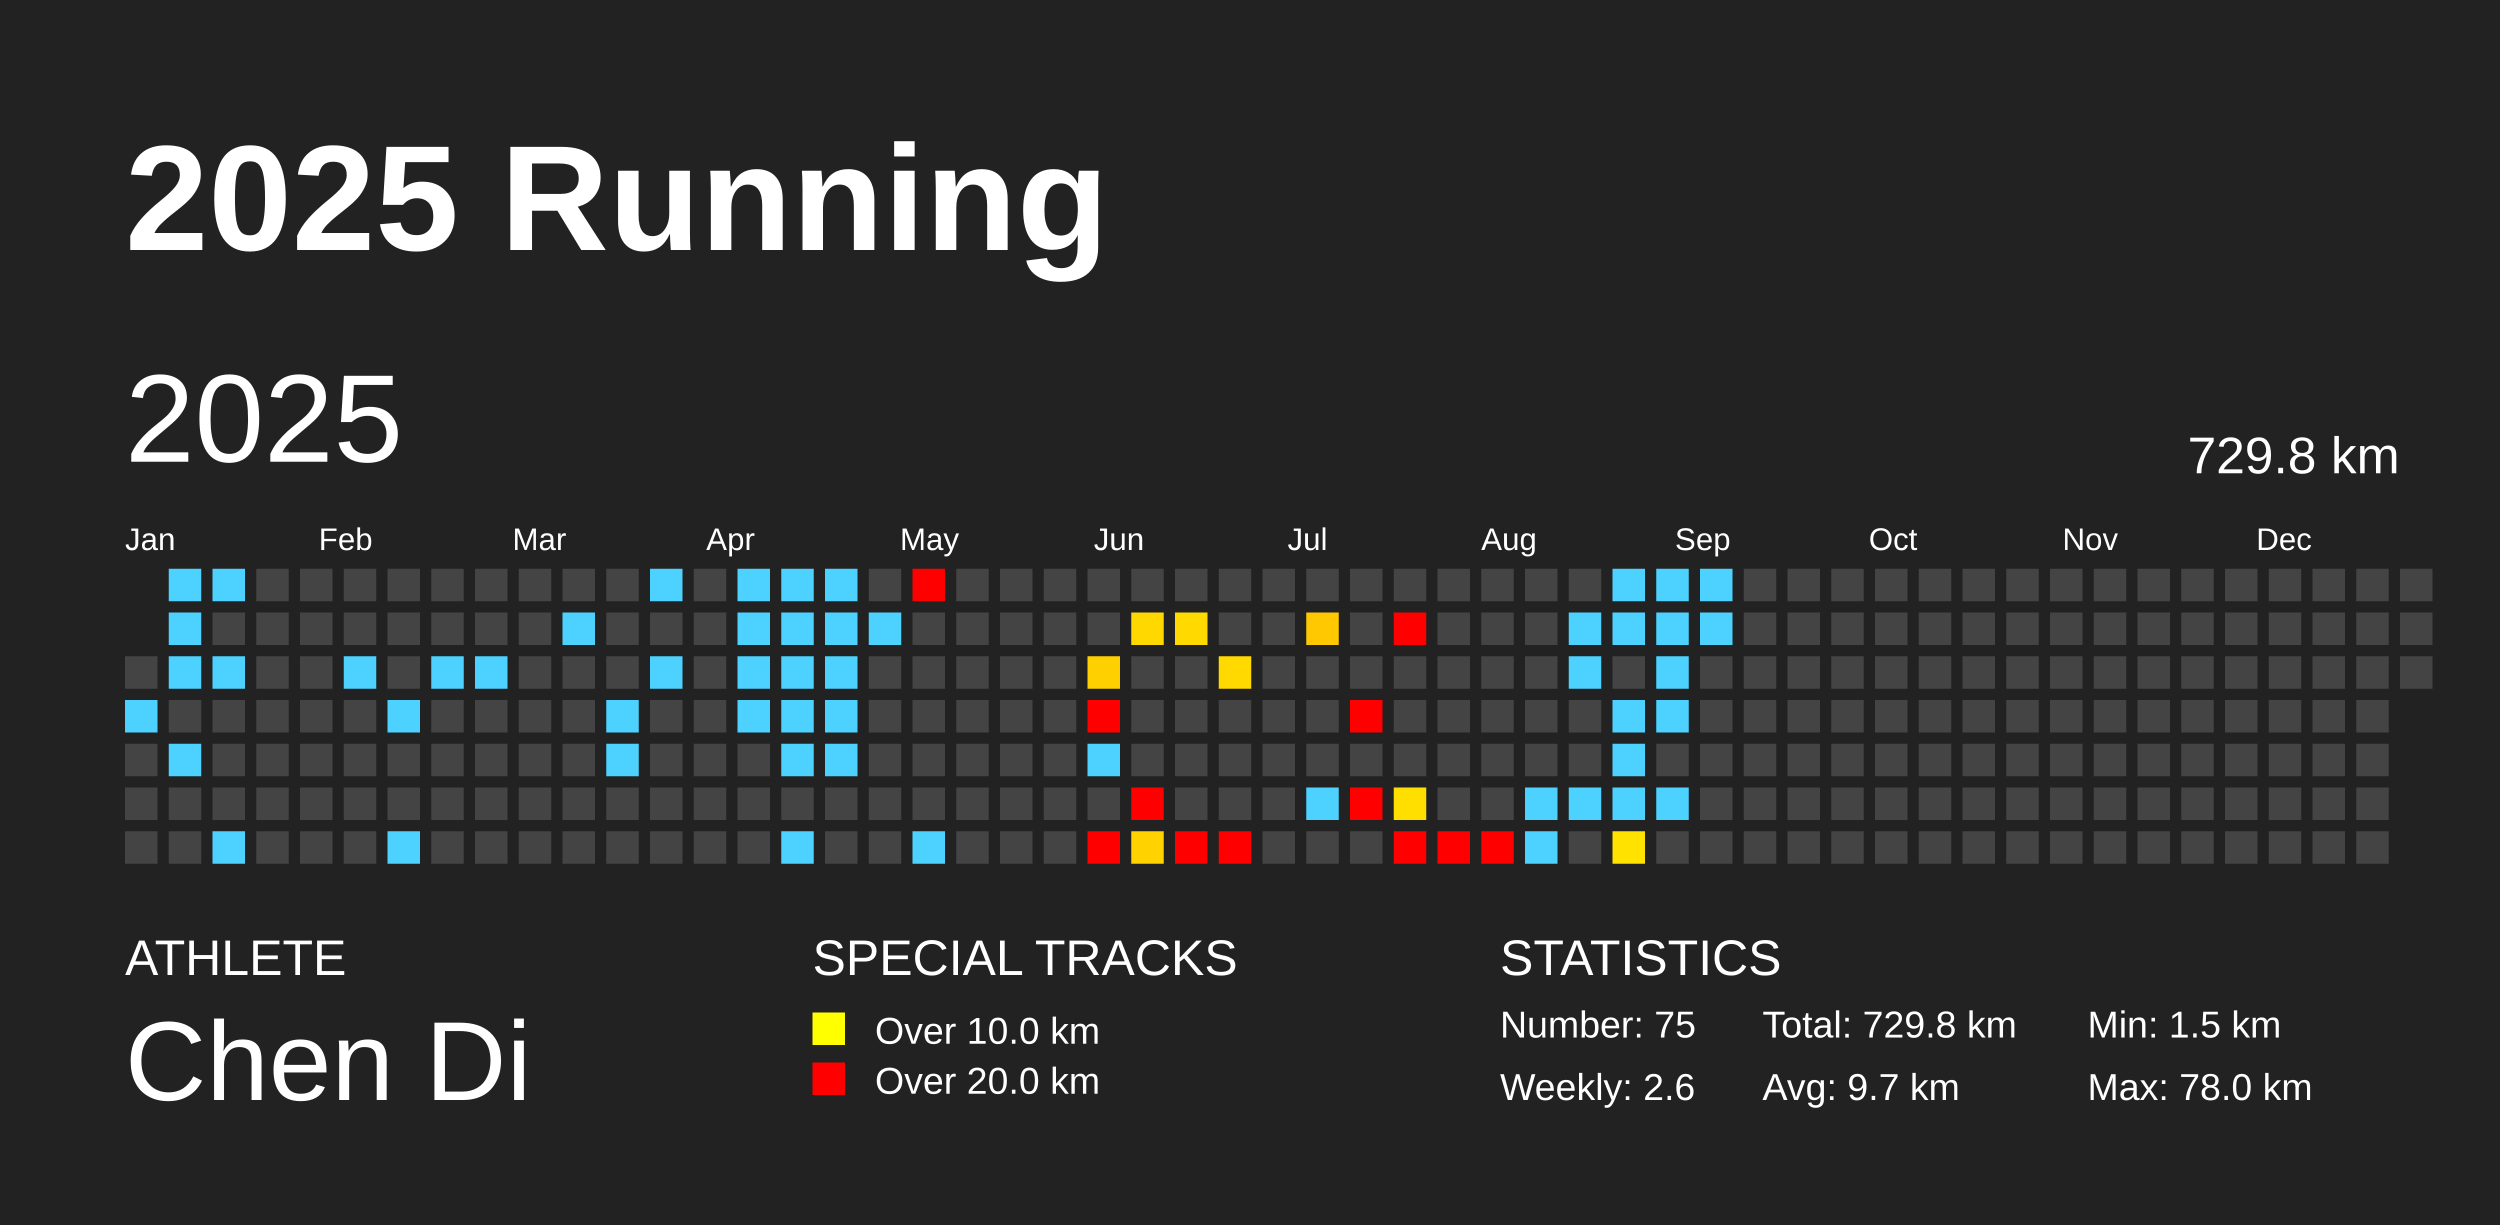
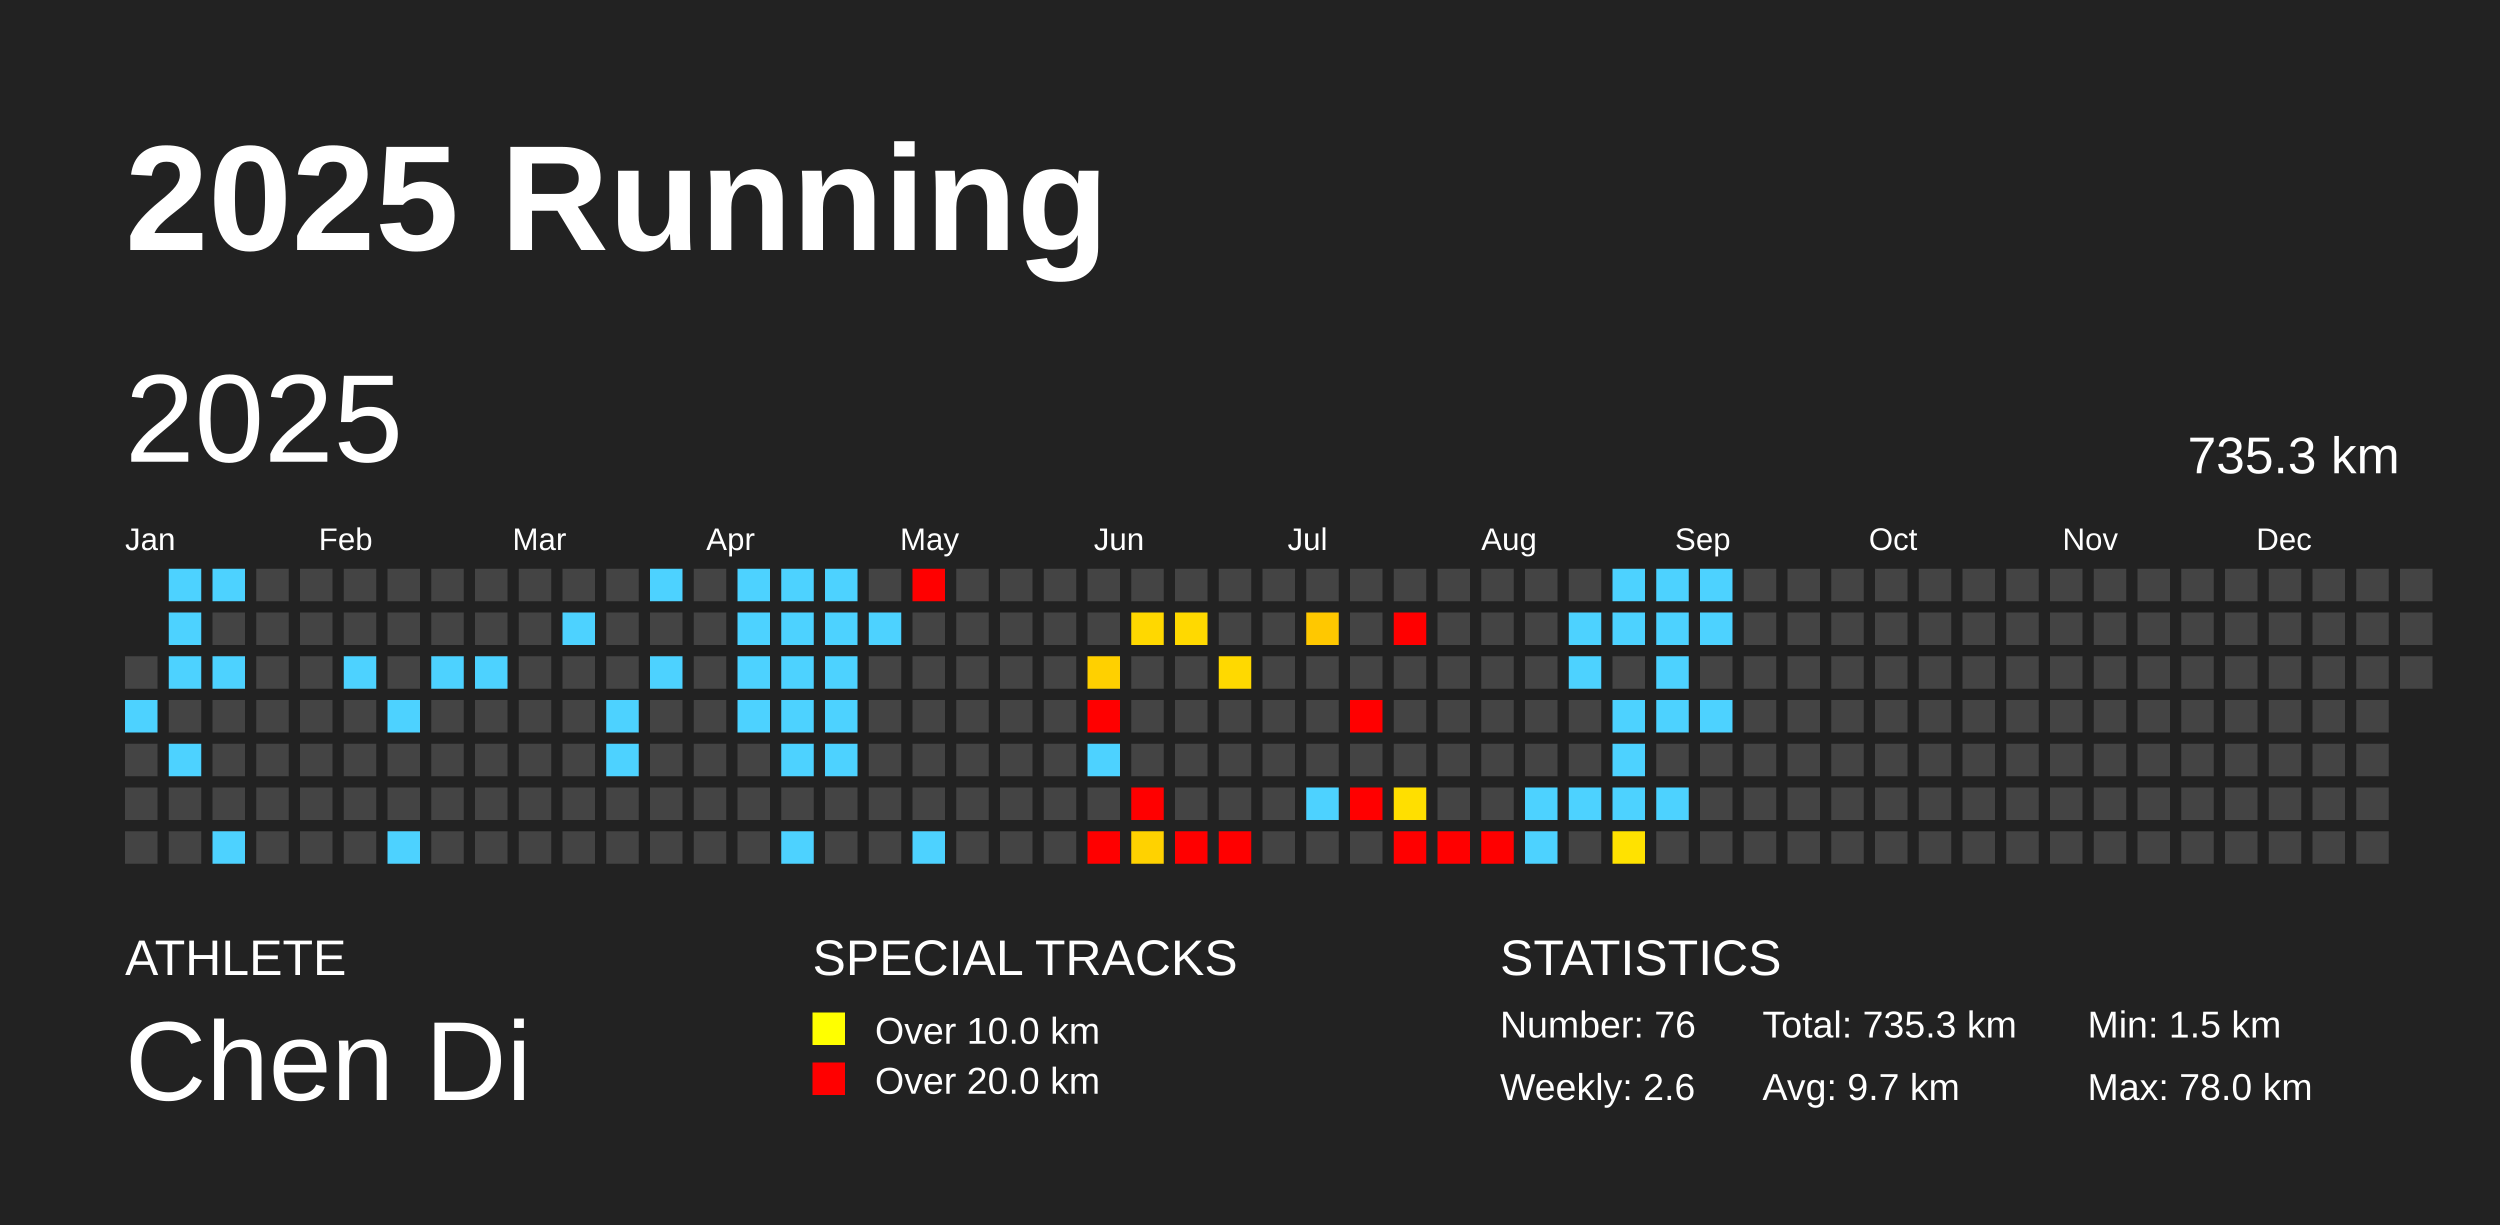
<svg xmlns="http://www.w3.org/2000/svg" baseProfile="full" height="98mm" version="1.1" viewBox="0,0,200,98" width="200mm">
  <defs />
  <rect fill="#222222" height="98" width="200" x="0" y="0" />
  <text fill="#FFFFFF" style="font-size:12px; font-family:Arial; font-weight:bold;" x="10" y="20">2025 Running</text>
  <text fill="#FFFFFF" style="font-size:4px; font-family:Arial" x="10" y="78">ATHLETE</text>
  <text fill="#FFFFFF" style="font-size:9px; font-family:Arial" x="10" y="88">Chen Di</text>
  <text fill="#FFFFFF" style="font-size:4px; font-family:Arial" x="65" y="78">SPECIAL TRACKS</text>
  <rect fill="yellow" height="2.6" width="2.6" x="65" y="81" />
  <text fill="#FFFFFF" style="font-size:3px; font-family:Arial" x="70" y="83.5">Over 10.0 km</text>
  <rect fill="red" height="2.6" width="2.6" x="65" y="85" />
  <text fill="#FFFFFF" style="font-size:3px; font-family:Arial" x="70" y="87.5">Over 20.0 km</text>
  <text fill="#FFFFFF" style="font-size:4px; font-family:Arial" x="120" y="78">STATISTICS</text>
-   <text fill="#FFFFFF" style="font-size:3px; font-family:Arial" x="120" y="83">Number: 75</text>
+   <text fill="#FFFFFF" style="font-size:3px; font-family:Arial" x="120" y="83">Number: 76</text>
  <text fill="#FFFFFF" style="font-size:3px; font-family:Arial" x="120" y="88">Weekly: 2.6</text>
-   <text fill="#FFFFFF" style="font-size:3px; font-family:Arial" x="141" y="83">Total: 729.8 km</text>
+   <text fill="#FFFFFF" style="font-size:3px; font-family:Arial" x="141" y="83">Total: 735.3 km</text>
  <text fill="#FFFFFF" style="font-size:3px; font-family:Arial" x="141" y="88">Avg: 9.7 km</text>
  <text fill="#FFFFFF" style="font-size:3px; font-family:Arial" x="167" y="83">Min: 1.5 km</text>
  <text fill="#FFFFFF" style="font-size:3px; font-family:Arial" x="167" y="88">Max: 78.0 km</text>
  <text dominant-baseline="hanging" fill="#FFFFFF" style="font-size:10.0px; font-family:Arial;" x="10" y="30">2025</text>
-   <text dominant-baseline="hanging" fill="#FFFFFF" style="font-size:4.125px; font-family:Arial;" x="175" y="35">729.8 km</text>
+   <text dominant-baseline="hanging" fill="#FFFFFF" style="font-size:4.125px; font-family:Arial;" x="175" y="35">735.3 km</text>
  <text fill="#FFFFFF" style="font-size:2.5px; font-family:Arial" x="10.0" y="44">Jan</text>
  <text fill="#FFFFFF" style="font-size:2.5px; font-family:Arial" x="25.5" y="44">Feb</text>
  <text fill="#FFFFFF" style="font-size:2.5px; font-family:Arial" x="41.0" y="44">Mar</text>
  <text fill="#FFFFFF" style="font-size:2.5px; font-family:Arial" x="56.5" y="44">Apr</text>
  <text fill="#FFFFFF" style="font-size:2.5px; font-family:Arial" x="72.0" y="44">May</text>
  <text fill="#FFFFFF" style="font-size:2.5px; font-family:Arial" x="87.5" y="44">Jun</text>
  <text fill="#FFFFFF" style="font-size:2.5px; font-family:Arial" x="103.0" y="44">Jul</text>
  <text fill="#FFFFFF" style="font-size:2.5px; font-family:Arial" x="118.5" y="44">Aug</text>
  <text fill="#FFFFFF" style="font-size:2.5px; font-family:Arial" x="134.0" y="44">Sep</text>
  <text fill="#FFFFFF" style="font-size:2.5px; font-family:Arial" x="149.5" y="44">Oct</text>
  <text fill="#FFFFFF" style="font-size:2.5px; font-family:Arial" x="165.0" y="44">Nov</text>
  <text fill="#FFFFFF" style="font-size:2.5px; font-family:Arial" x="180.5" y="44">Dec</text>
  <rect fill="#444444" height="2.6" width="2.6" x="10.0" y="52.5" />
  <rect fill="#4dd2ff" height="2.6" width="2.6" x="10.0" y="56.0" />
  <rect fill="#444444" height="2.6" width="2.6" x="10.0" y="59.5" />
  <rect fill="#444444" height="2.6" width="2.6" x="10.0" y="63.0" />
  <rect fill="#444444" height="2.6" width="2.6" x="10.0" y="66.5" />
  <rect fill="#4dd2ff" height="2.6" width="2.6" x="13.5" y="45.5" />
  <rect fill="#4dd2ff" height="2.6" width="2.6" x="13.5" y="49.0" />
  <rect fill="#4dd2ff" height="2.6" width="2.6" x="13.5" y="52.5" />
  <rect fill="#444444" height="2.6" width="2.6" x="13.5" y="56.0" />
  <rect fill="#4dd2ff" height="2.6" width="2.6" x="13.5" y="59.5" />
  <rect fill="#444444" height="2.6" width="2.6" x="13.5" y="63.0" />
  <rect fill="#444444" height="2.6" width="2.6" x="13.5" y="66.5" />
  <rect fill="#4dd2ff" height="2.6" width="2.6" x="17.0" y="45.5" />
  <rect fill="#444444" height="2.6" width="2.6" x="17.0" y="49.0" />
  <rect fill="#4dd2ff" height="2.6" width="2.6" x="17.0" y="52.5" />
  <rect fill="#444444" height="2.6" width="2.6" x="17.0" y="56.0" />
  <rect fill="#444444" height="2.6" width="2.6" x="17.0" y="59.5" />
  <rect fill="#444444" height="2.6" width="2.6" x="17.0" y="63.0" />
  <rect fill="#4dd2ff" height="2.6" width="2.6" x="17.0" y="66.5" />
  <rect fill="#444444" height="2.6" width="2.6" x="20.5" y="45.5" />
  <rect fill="#444444" height="2.6" width="2.6" x="20.5" y="49.0" />
  <rect fill="#444444" height="2.6" width="2.6" x="20.5" y="52.5" />
  <rect fill="#444444" height="2.6" width="2.6" x="20.5" y="56.0" />
  <rect fill="#444444" height="2.6" width="2.6" x="20.5" y="59.5" />
  <rect fill="#444444" height="2.6" width="2.6" x="20.5" y="63.0" />
  <rect fill="#444444" height="2.6" width="2.6" x="20.5" y="66.5" />
  <rect fill="#444444" height="2.6" width="2.6" x="24.0" y="45.5" />
  <rect fill="#444444" height="2.6" width="2.6" x="24.0" y="49.0" />
  <rect fill="#444444" height="2.6" width="2.6" x="24.0" y="52.5" />
  <rect fill="#444444" height="2.6" width="2.6" x="24.0" y="56.0" />
  <rect fill="#444444" height="2.6" width="2.6" x="24.0" y="59.5" />
  <rect fill="#444444" height="2.6" width="2.6" x="24.0" y="63.0" />
  <rect fill="#444444" height="2.6" width="2.6" x="24.0" y="66.5" />
  <rect fill="#444444" height="2.6" width="2.6" x="27.5" y="45.5" />
  <rect fill="#444444" height="2.6" width="2.6" x="27.5" y="49.0" />
  <rect fill="#4dd2ff" height="2.6" width="2.6" x="27.5" y="52.5" />
  <rect fill="#444444" height="2.6" width="2.6" x="27.5" y="56.0" />
  <rect fill="#444444" height="2.6" width="2.6" x="27.5" y="59.5" />
  <rect fill="#444444" height="2.6" width="2.6" x="27.5" y="63.0" />
  <rect fill="#444444" height="2.6" width="2.6" x="27.5" y="66.5" />
  <rect fill="#444444" height="2.6" width="2.6" x="31.0" y="45.5" />
  <rect fill="#444444" height="2.6" width="2.6" x="31.0" y="49.0" />
  <rect fill="#444444" height="2.6" width="2.6" x="31.0" y="52.5" />
  <rect fill="#4dd2ff" height="2.6" width="2.6" x="31.0" y="56.0" />
  <rect fill="#444444" height="2.6" width="2.6" x="31.0" y="59.5" />
  <rect fill="#444444" height="2.6" width="2.6" x="31.0" y="63.0" />
  <rect fill="#4dd2ff" height="2.6" width="2.6" x="31.0" y="66.5" />
  <rect fill="#444444" height="2.6" width="2.6" x="34.5" y="45.5" />
  <rect fill="#444444" height="2.6" width="2.6" x="34.5" y="49.0" />
  <rect fill="#4dd2ff" height="2.6" width="2.6" x="34.5" y="52.5" />
  <rect fill="#444444" height="2.6" width="2.6" x="34.5" y="56.0" />
  <rect fill="#444444" height="2.6" width="2.6" x="34.5" y="59.5" />
  <rect fill="#444444" height="2.6" width="2.6" x="34.5" y="63.0" />
  <rect fill="#444444" height="2.6" width="2.6" x="34.5" y="66.5" />
  <rect fill="#444444" height="2.6" width="2.6" x="38.0" y="45.5" />
  <rect fill="#444444" height="2.6" width="2.6" x="38.0" y="49.0" />
  <rect fill="#4dd2ff" height="2.6" width="2.6" x="38.0" y="52.5" />
  <rect fill="#444444" height="2.6" width="2.6" x="38.0" y="56.0" />
  <rect fill="#444444" height="2.6" width="2.6" x="38.0" y="59.5" />
  <rect fill="#444444" height="2.6" width="2.6" x="38.0" y="63.0" />
  <rect fill="#444444" height="2.6" width="2.6" x="38.0" y="66.5" />
  <rect fill="#444444" height="2.6" width="2.6" x="41.5" y="45.5" />
  <rect fill="#444444" height="2.6" width="2.6" x="41.5" y="49.0" />
  <rect fill="#444444" height="2.6" width="2.6" x="41.5" y="52.5" />
  <rect fill="#444444" height="2.6" width="2.6" x="41.5" y="56.0" />
  <rect fill="#444444" height="2.6" width="2.6" x="41.5" y="59.5" />
  <rect fill="#444444" height="2.6" width="2.6" x="41.5" y="63.0" />
  <rect fill="#444444" height="2.6" width="2.6" x="41.5" y="66.5" />
  <rect fill="#444444" height="2.6" width="2.6" x="45.0" y="45.5" />
  <rect fill="#4dd2ff" height="2.6" width="2.6" x="45.0" y="49.0" />
  <rect fill="#444444" height="2.6" width="2.6" x="45.0" y="52.5" />
  <rect fill="#444444" height="2.6" width="2.6" x="45.0" y="56.0" />
  <rect fill="#444444" height="2.6" width="2.6" x="45.0" y="59.5" />
  <rect fill="#444444" height="2.6" width="2.6" x="45.0" y="63.0" />
  <rect fill="#444444" height="2.6" width="2.6" x="45.0" y="66.5" />
  <rect fill="#444444" height="2.6" width="2.6" x="48.5" y="45.5" />
  <rect fill="#444444" height="2.6" width="2.6" x="48.5" y="49.0" />
  <rect fill="#444444" height="2.6" width="2.6" x="48.5" y="52.5" />
  <rect fill="#4dd2ff" height="2.6" width="2.6" x="48.5" y="56.0" />
  <rect fill="#4dd2ff" height="2.6" width="2.6" x="48.5" y="59.5" />
  <rect fill="#444444" height="2.6" width="2.6" x="48.5" y="63.0" />
  <rect fill="#444444" height="2.6" width="2.6" x="48.5" y="66.5" />
  <rect fill="#4dd2ff" height="2.6" width="2.6" x="52.0" y="45.5" />
  <rect fill="#444444" height="2.6" width="2.6" x="52.0" y="49.0" />
  <rect fill="#4dd2ff" height="2.6" width="2.6" x="52.0" y="52.5" />
  <rect fill="#444444" height="2.6" width="2.6" x="52.0" y="56.0" />
  <rect fill="#444444" height="2.6" width="2.6" x="52.0" y="59.5" />
  <rect fill="#444444" height="2.6" width="2.6" x="52.0" y="63.0" />
  <rect fill="#444444" height="2.6" width="2.6" x="52.0" y="66.5" />
  <rect fill="#444444" height="2.6" width="2.6" x="55.5" y="45.5" />
  <rect fill="#444444" height="2.6" width="2.6" x="55.5" y="49.0" />
  <rect fill="#444444" height="2.6" width="2.6" x="55.5" y="52.5" />
  <rect fill="#444444" height="2.6" width="2.6" x="55.5" y="56.0" />
  <rect fill="#444444" height="2.6" width="2.6" x="55.5" y="59.5" />
  <rect fill="#444444" height="2.6" width="2.6" x="55.5" y="63.0" />
  <rect fill="#444444" height="2.6" width="2.6" x="55.5" y="66.5" />
  <rect fill="#4dd2ff" height="2.6" width="2.6" x="59.0" y="45.5" />
  <rect fill="#4dd2ff" height="2.6" width="2.6" x="59.0" y="49.0" />
  <rect fill="#4dd2ff" height="2.6" width="2.6" x="59.0" y="52.5" />
  <rect fill="#4dd2ff" height="2.6" width="2.6" x="59.0" y="56.0" />
  <rect fill="#444444" height="2.6" width="2.6" x="59.0" y="59.5" />
  <rect fill="#444444" height="2.6" width="2.6" x="59.0" y="63.0" />
  <rect fill="#444444" height="2.6" width="2.6" x="59.0" y="66.5" />
  <rect fill="#4dd2ff" height="2.6" width="2.6" x="62.5" y="45.5" />
  <rect fill="#4dd2ff" height="2.6" width="2.6" x="62.5" y="49.0" />
  <rect fill="#4dd2ff" height="2.6" width="2.6" x="62.5" y="52.5" />
  <rect fill="#4dd2ff" height="2.6" width="2.6" x="62.5" y="56.0" />
  <rect fill="#4dd2ff" height="2.6" width="2.6" x="62.5" y="59.5" />
  <rect fill="#444444" height="2.6" width="2.6" x="62.5" y="63.0" />
  <rect fill="#4dd2ff" height="2.6" width="2.6" x="62.5" y="66.5" />
  <rect fill="#4dd2ff" height="2.6" width="2.6" x="66.0" y="45.5" />
  <rect fill="#4dd2ff" height="2.6" width="2.6" x="66.0" y="49.0" />
  <rect fill="#4dd2ff" height="2.6" width="2.6" x="66.0" y="52.5" />
  <rect fill="#4dd2ff" height="2.6" width="2.6" x="66.0" y="56.0" />
  <rect fill="#4dd2ff" height="2.6" width="2.6" x="66.0" y="59.5" />
  <rect fill="#444444" height="2.6" width="2.6" x="66.0" y="63.0" />
  <rect fill="#444444" height="2.6" width="2.6" x="66.0" y="66.5" />
  <rect fill="#444444" height="2.6" width="2.6" x="69.5" y="45.5" />
  <rect fill="#4dd2ff" height="2.6" width="2.6" x="69.5" y="49.0" />
  <rect fill="#444444" height="2.6" width="2.6" x="69.5" y="52.5" />
  <rect fill="#444444" height="2.6" width="2.6" x="69.5" y="56.0" />
  <rect fill="#444444" height="2.6" width="2.6" x="69.5" y="59.5" />
  <rect fill="#444444" height="2.6" width="2.6" x="69.5" y="63.0" />
  <rect fill="#444444" height="2.6" width="2.6" x="69.5" y="66.5" />
  <rect fill="red" height="2.6" width="2.6" x="73.0" y="45.5" />
  <rect fill="#444444" height="2.6" width="2.6" x="73.0" y="49.0" />
  <rect fill="#444444" height="2.6" width="2.6" x="73.0" y="52.5" />
  <rect fill="#444444" height="2.6" width="2.6" x="73.0" y="56.0" />
  <rect fill="#444444" height="2.6" width="2.6" x="73.0" y="59.5" />
  <rect fill="#444444" height="2.6" width="2.6" x="73.0" y="63.0" />
  <rect fill="#4dd2ff" height="2.6" width="2.6" x="73.0" y="66.5" />
  <rect fill="#444444" height="2.6" width="2.6" x="76.5" y="45.5" />
  <rect fill="#444444" height="2.6" width="2.6" x="76.5" y="49.0" />
  <rect fill="#444444" height="2.6" width="2.6" x="76.5" y="52.5" />
  <rect fill="#444444" height="2.6" width="2.6" x="76.5" y="56.0" />
  <rect fill="#444444" height="2.6" width="2.6" x="76.5" y="59.5" />
  <rect fill="#444444" height="2.6" width="2.6" x="76.5" y="63.0" />
  <rect fill="#444444" height="2.6" width="2.6" x="76.5" y="66.5" />
  <rect fill="#444444" height="2.6" width="2.6" x="80.0" y="45.5" />
  <rect fill="#444444" height="2.6" width="2.6" x="80.0" y="49.0" />
  <rect fill="#444444" height="2.6" width="2.6" x="80.0" y="52.5" />
  <rect fill="#444444" height="2.6" width="2.6" x="80.0" y="56.0" />
  <rect fill="#444444" height="2.6" width="2.6" x="80.0" y="59.5" />
  <rect fill="#444444" height="2.6" width="2.6" x="80.0" y="63.0" />
  <rect fill="#444444" height="2.6" width="2.6" x="80.0" y="66.5" />
  <rect fill="#444444" height="2.6" width="2.6" x="83.5" y="45.5" />
  <rect fill="#444444" height="2.6" width="2.6" x="83.5" y="49.0" />
  <rect fill="#444444" height="2.6" width="2.6" x="83.5" y="52.5" />
  <rect fill="#444444" height="2.6" width="2.6" x="83.5" y="56.0" />
  <rect fill="#444444" height="2.6" width="2.6" x="83.5" y="59.5" />
  <rect fill="#444444" height="2.6" width="2.6" x="83.5" y="63.0" />
  <rect fill="#444444" height="2.6" width="2.6" x="83.5" y="66.5" />
  <rect fill="#444444" height="2.6" width="2.6" x="87.0" y="45.5" />
  <rect fill="#444444" height="2.6" width="2.6" x="87.0" y="49.0" />
  <rect fill="#ffd000" height="2.6" width="2.6" x="87.0" y="52.5" />
  <rect fill="red" height="2.6" width="2.6" x="87.0" y="56.0" />
  <rect fill="#4dd2ff" height="2.6" width="2.6" x="87.0" y="59.5" />
  <rect fill="#444444" height="2.6" width="2.6" x="87.0" y="63.0" />
  <rect fill="red" height="2.6" width="2.6" x="87.0" y="66.5" />
  <rect fill="#444444" height="2.6" width="2.6" x="90.5" y="45.5" />
  <rect fill="#ffd800" height="2.6" width="2.6" x="90.5" y="49.0" />
  <rect fill="#444444" height="2.6" width="2.6" x="90.5" y="52.5" />
  <rect fill="#444444" height="2.6" width="2.6" x="90.5" y="56.0" />
  <rect fill="#444444" height="2.6" width="2.6" x="90.5" y="59.5" />
  <rect fill="red" height="2.6" width="2.6" x="90.5" y="63.0" />
  <rect fill="#ffd200" height="2.6" width="2.6" x="90.5" y="66.5" />
  <rect fill="#444444" height="2.6" width="2.6" x="94.0" y="45.5" />
  <rect fill="#ffd900" height="2.6" width="2.6" x="94.0" y="49.0" />
  <rect fill="#444444" height="2.6" width="2.6" x="94.0" y="52.5" />
  <rect fill="#444444" height="2.6" width="2.6" x="94.0" y="56.0" />
  <rect fill="#444444" height="2.6" width="2.6" x="94.0" y="59.5" />
  <rect fill="#444444" height="2.6" width="2.6" x="94.0" y="63.0" />
  <rect fill="red" height="2.6" width="2.6" x="94.0" y="66.5" />
  <rect fill="#444444" height="2.6" width="2.6" x="97.5" y="45.5" />
  <rect fill="#444444" height="2.6" width="2.6" x="97.5" y="49.0" />
  <rect fill="#ffd900" height="2.6" width="2.6" x="97.5" y="52.5" />
  <rect fill="#444444" height="2.6" width="2.6" x="97.5" y="56.0" />
  <rect fill="#444444" height="2.6" width="2.6" x="97.5" y="59.5" />
  <rect fill="#444444" height="2.6" width="2.6" x="97.5" y="63.0" />
  <rect fill="red" height="2.6" width="2.6" x="97.5" y="66.5" />
  <rect fill="#444444" height="2.6" width="2.6" x="101.0" y="45.5" />
  <rect fill="#444444" height="2.6" width="2.6" x="101.0" y="49.0" />
  <rect fill="#444444" height="2.6" width="2.6" x="101.0" y="52.5" />
  <rect fill="#444444" height="2.6" width="2.6" x="101.0" y="56.0" />
  <rect fill="#444444" height="2.6" width="2.6" x="101.0" y="59.5" />
  <rect fill="#444444" height="2.6" width="2.6" x="101.0" y="63.0" />
  <rect fill="#444444" height="2.6" width="2.6" x="101.0" y="66.5" />
  <rect fill="#444444" height="2.6" width="2.6" x="104.5" y="45.5" />
  <rect fill="#ffc800" height="2.6" width="2.6" x="104.5" y="49.0" />
  <rect fill="#444444" height="2.6" width="2.6" x="104.5" y="52.5" />
  <rect fill="#444444" height="2.6" width="2.6" x="104.5" y="56.0" />
  <rect fill="#444444" height="2.6" width="2.6" x="104.5" y="59.5" />
  <rect fill="#4dd2ff" height="2.6" width="2.6" x="104.5" y="63.0" />
  <rect fill="#444444" height="2.6" width="2.6" x="104.5" y="66.5" />
  <rect fill="#444444" height="2.6" width="2.6" x="108.0" y="45.5" />
  <rect fill="#444444" height="2.6" width="2.6" x="108.0" y="49.0" />
  <rect fill="#444444" height="2.6" width="2.6" x="108.0" y="52.5" />
  <rect fill="red" height="2.6" width="2.6" x="108.0" y="56.0" />
  <rect fill="#444444" height="2.6" width="2.6" x="108.0" y="59.5" />
  <rect fill="red" height="2.6" width="2.6" x="108.0" y="63.0" />
  <rect fill="#444444" height="2.6" width="2.6" x="108.0" y="66.5" />
  <rect fill="#444444" height="2.6" width="2.6" x="111.5" y="45.5" />
  <rect fill="red" height="2.6" width="2.6" x="111.5" y="49.0" />
  <rect fill="#444444" height="2.6" width="2.6" x="111.5" y="52.5" />
  <rect fill="#444444" height="2.6" width="2.6" x="111.5" y="56.0" />
  <rect fill="#444444" height="2.6" width="2.6" x="111.5" y="59.5" />
  <rect fill="#ffdf00" height="2.6" width="2.6" x="111.5" y="63.0" />
  <rect fill="red" height="2.6" width="2.6" x="111.5" y="66.5" />
  <rect fill="#444444" height="2.6" width="2.6" x="115.0" y="45.5" />
  <rect fill="#444444" height="2.6" width="2.6" x="115.0" y="49.0" />
  <rect fill="#444444" height="2.6" width="2.6" x="115.0" y="52.5" />
  <rect fill="#444444" height="2.6" width="2.6" x="115.0" y="56.0" />
  <rect fill="#444444" height="2.6" width="2.6" x="115.0" y="59.5" />
  <rect fill="#444444" height="2.6" width="2.6" x="115.0" y="63.0" />
  <rect fill="red" height="2.6" width="2.6" x="115.0" y="66.5" />
  <rect fill="#444444" height="2.6" width="2.6" x="118.5" y="45.5" />
  <rect fill="#444444" height="2.6" width="2.6" x="118.5" y="49.0" />
  <rect fill="#444444" height="2.6" width="2.6" x="118.5" y="52.5" />
  <rect fill="#444444" height="2.6" width="2.6" x="118.5" y="56.0" />
  <rect fill="#444444" height="2.6" width="2.6" x="118.5" y="59.5" />
  <rect fill="#444444" height="2.6" width="2.6" x="118.5" y="63.0" />
  <rect fill="red" height="2.6" width="2.6" x="118.5" y="66.5" />
  <rect fill="#444444" height="2.6" width="2.6" x="122.0" y="45.5" />
  <rect fill="#444444" height="2.6" width="2.6" x="122.0" y="49.0" />
  <rect fill="#444444" height="2.6" width="2.6" x="122.0" y="52.5" />
  <rect fill="#444444" height="2.6" width="2.6" x="122.0" y="56.0" />
  <rect fill="#444444" height="2.6" width="2.6" x="122.0" y="59.5" />
  <rect fill="#4dd2ff" height="2.6" width="2.6" x="122.0" y="63.0" />
  <rect fill="#4dd2ff" height="2.6" width="2.6" x="122.0" y="66.5" />
  <rect fill="#444444" height="2.6" width="2.6" x="125.5" y="45.5" />
  <rect fill="#4dd2ff" height="2.6" width="2.6" x="125.5" y="49.0" />
  <rect fill="#4dd2ff" height="2.6" width="2.6" x="125.5" y="52.5" />
  <rect fill="#444444" height="2.6" width="2.6" x="125.5" y="56.0" />
  <rect fill="#444444" height="2.6" width="2.6" x="125.5" y="59.5" />
  <rect fill="#4dd2ff" height="2.6" width="2.6" x="125.5" y="63.0" />
  <rect fill="#444444" height="2.6" width="2.6" x="125.5" y="66.5" />
  <rect fill="#4dd2ff" height="2.6" width="2.6" x="129.0" y="45.5" />
  <rect fill="#4dd2ff" height="2.6" width="2.6" x="129.0" y="49.0" />
  <rect fill="#444444" height="2.6" width="2.6" x="129.0" y="52.5" />
  <rect fill="#4dd2ff" height="2.6" width="2.6" x="129.0" y="56.0" />
  <rect fill="#4dd2ff" height="2.6" width="2.6" x="129.0" y="59.5" />
  <rect fill="#4dd2ff" height="2.6" width="2.6" x="129.0" y="63.0" />
  <rect fill="#ffe200" height="2.6" width="2.6" x="129.0" y="66.5" />
  <rect fill="#4dd2ff" height="2.6" width="2.6" x="132.5" y="45.5" />
  <rect fill="#4dd2ff" height="2.6" width="2.6" x="132.5" y="49.0" />
  <rect fill="#4dd2ff" height="2.6" width="2.6" x="132.5" y="52.5" />
  <rect fill="#4dd2ff" height="2.6" width="2.6" x="132.5" y="56.0" />
  <rect fill="#444444" height="2.6" width="2.6" x="132.5" y="59.5" />
  <rect fill="#4dd2ff" height="2.6" width="2.6" x="132.5" y="63.0" />
  <rect fill="#444444" height="2.6" width="2.6" x="132.5" y="66.5" />
  <rect fill="#4dd2ff" height="2.6" width="2.6" x="136.0" y="45.5" />
  <rect fill="#4dd2ff" height="2.6" width="2.6" x="136.0" y="49.0" />
  <rect fill="#444444" height="2.6" width="2.6" x="136.0" y="52.5" />
-   <rect fill="#444444" height="2.6" width="2.6" x="136.0" y="56.0" />
+   <rect fill="#4dd2ff" height="2.6" width="2.6" x="136.0" y="56.0" />
  <rect fill="#444444" height="2.6" width="2.6" x="136.0" y="59.5" />
  <rect fill="#444444" height="2.6" width="2.6" x="136.0" y="63.0" />
  <rect fill="#444444" height="2.6" width="2.6" x="136.0" y="66.5" />
  <rect fill="#444444" height="2.6" width="2.6" x="139.5" y="45.5" />
  <rect fill="#444444" height="2.6" width="2.6" x="139.5" y="49.0" />
  <rect fill="#444444" height="2.6" width="2.6" x="139.5" y="52.5" />
  <rect fill="#444444" height="2.6" width="2.6" x="139.5" y="56.0" />
  <rect fill="#444444" height="2.6" width="2.6" x="139.5" y="59.5" />
  <rect fill="#444444" height="2.6" width="2.6" x="139.5" y="63.0" />
  <rect fill="#444444" height="2.6" width="2.6" x="139.5" y="66.5" />
  <rect fill="#444444" height="2.6" width="2.6" x="143.0" y="45.5" />
  <rect fill="#444444" height="2.6" width="2.6" x="143.0" y="49.0" />
  <rect fill="#444444" height="2.6" width="2.6" x="143.0" y="52.5" />
  <rect fill="#444444" height="2.6" width="2.6" x="143.0" y="56.0" />
  <rect fill="#444444" height="2.6" width="2.6" x="143.0" y="59.5" />
  <rect fill="#444444" height="2.6" width="2.6" x="143.0" y="63.0" />
  <rect fill="#444444" height="2.6" width="2.6" x="143.0" y="66.5" />
  <rect fill="#444444" height="2.6" width="2.6" x="146.5" y="45.5" />
  <rect fill="#444444" height="2.6" width="2.6" x="146.5" y="49.0" />
  <rect fill="#444444" height="2.6" width="2.6" x="146.5" y="52.5" />
  <rect fill="#444444" height="2.6" width="2.6" x="146.5" y="56.0" />
  <rect fill="#444444" height="2.6" width="2.6" x="146.5" y="59.5" />
  <rect fill="#444444" height="2.6" width="2.6" x="146.5" y="63.0" />
  <rect fill="#444444" height="2.6" width="2.6" x="146.5" y="66.5" />
  <rect fill="#444444" height="2.6" width="2.6" x="150.0" y="45.5" />
  <rect fill="#444444" height="2.6" width="2.6" x="150.0" y="49.0" />
  <rect fill="#444444" height="2.6" width="2.6" x="150.0" y="52.5" />
  <rect fill="#444444" height="2.6" width="2.6" x="150.0" y="56.0" />
  <rect fill="#444444" height="2.6" width="2.6" x="150.0" y="59.5" />
  <rect fill="#444444" height="2.6" width="2.6" x="150.0" y="63.0" />
  <rect fill="#444444" height="2.6" width="2.6" x="150.0" y="66.5" />
  <rect fill="#444444" height="2.6" width="2.6" x="153.5" y="45.5" />
  <rect fill="#444444" height="2.6" width="2.6" x="153.5" y="49.0" />
  <rect fill="#444444" height="2.6" width="2.6" x="153.5" y="52.5" />
  <rect fill="#444444" height="2.6" width="2.6" x="153.5" y="56.0" />
  <rect fill="#444444" height="2.6" width="2.6" x="153.5" y="59.5" />
  <rect fill="#444444" height="2.6" width="2.6" x="153.5" y="63.0" />
  <rect fill="#444444" height="2.6" width="2.6" x="153.5" y="66.5" />
  <rect fill="#444444" height="2.6" width="2.6" x="157.0" y="45.5" />
  <rect fill="#444444" height="2.6" width="2.6" x="157.0" y="49.0" />
  <rect fill="#444444" height="2.6" width="2.6" x="157.0" y="52.5" />
  <rect fill="#444444" height="2.6" width="2.6" x="157.0" y="56.0" />
  <rect fill="#444444" height="2.6" width="2.6" x="157.0" y="59.5" />
  <rect fill="#444444" height="2.6" width="2.6" x="157.0" y="63.0" />
  <rect fill="#444444" height="2.6" width="2.6" x="157.0" y="66.5" />
  <rect fill="#444444" height="2.6" width="2.6" x="160.5" y="45.5" />
  <rect fill="#444444" height="2.6" width="2.6" x="160.5" y="49.0" />
  <rect fill="#444444" height="2.6" width="2.6" x="160.5" y="52.5" />
  <rect fill="#444444" height="2.6" width="2.6" x="160.5" y="56.0" />
  <rect fill="#444444" height="2.6" width="2.6" x="160.5" y="59.5" />
  <rect fill="#444444" height="2.6" width="2.6" x="160.5" y="63.0" />
  <rect fill="#444444" height="2.6" width="2.6" x="160.5" y="66.5" />
  <rect fill="#444444" height="2.6" width="2.6" x="164.0" y="45.5" />
  <rect fill="#444444" height="2.6" width="2.6" x="164.0" y="49.0" />
  <rect fill="#444444" height="2.6" width="2.6" x="164.0" y="52.5" />
  <rect fill="#444444" height="2.6" width="2.6" x="164.0" y="56.0" />
  <rect fill="#444444" height="2.6" width="2.6" x="164.0" y="59.5" />
  <rect fill="#444444" height="2.6" width="2.6" x="164.0" y="63.0" />
  <rect fill="#444444" height="2.6" width="2.6" x="164.0" y="66.5" />
  <rect fill="#444444" height="2.6" width="2.6" x="167.5" y="45.5" />
  <rect fill="#444444" height="2.6" width="2.6" x="167.5" y="49.0" />
  <rect fill="#444444" height="2.6" width="2.6" x="167.5" y="52.5" />
  <rect fill="#444444" height="2.6" width="2.6" x="167.5" y="56.0" />
  <rect fill="#444444" height="2.6" width="2.6" x="167.5" y="59.5" />
  <rect fill="#444444" height="2.6" width="2.6" x="167.5" y="63.0" />
  <rect fill="#444444" height="2.6" width="2.6" x="167.5" y="66.5" />
  <rect fill="#444444" height="2.6" width="2.6" x="171.0" y="45.5" />
  <rect fill="#444444" height="2.6" width="2.6" x="171.0" y="49.0" />
  <rect fill="#444444" height="2.6" width="2.6" x="171.0" y="52.5" />
  <rect fill="#444444" height="2.6" width="2.6" x="171.0" y="56.0" />
  <rect fill="#444444" height="2.6" width="2.6" x="171.0" y="59.5" />
  <rect fill="#444444" height="2.6" width="2.6" x="171.0" y="63.0" />
  <rect fill="#444444" height="2.6" width="2.6" x="171.0" y="66.5" />
  <rect fill="#444444" height="2.6" width="2.6" x="174.5" y="45.5" />
  <rect fill="#444444" height="2.6" width="2.6" x="174.5" y="49.0" />
  <rect fill="#444444" height="2.6" width="2.6" x="174.5" y="52.5" />
  <rect fill="#444444" height="2.6" width="2.6" x="174.5" y="56.0" />
  <rect fill="#444444" height="2.6" width="2.6" x="174.5" y="59.5" />
  <rect fill="#444444" height="2.6" width="2.6" x="174.5" y="63.0" />
  <rect fill="#444444" height="2.6" width="2.6" x="174.5" y="66.5" />
  <rect fill="#444444" height="2.6" width="2.6" x="178.0" y="45.5" />
  <rect fill="#444444" height="2.6" width="2.6" x="178.0" y="49.0" />
  <rect fill="#444444" height="2.6" width="2.6" x="178.0" y="52.5" />
  <rect fill="#444444" height="2.6" width="2.6" x="178.0" y="56.0" />
  <rect fill="#444444" height="2.6" width="2.6" x="178.0" y="59.5" />
  <rect fill="#444444" height="2.6" width="2.6" x="178.0" y="63.0" />
  <rect fill="#444444" height="2.6" width="2.6" x="178.0" y="66.5" />
  <rect fill="#444444" height="2.6" width="2.6" x="181.5" y="45.5" />
  <rect fill="#444444" height="2.6" width="2.6" x="181.5" y="49.0" />
  <rect fill="#444444" height="2.6" width="2.6" x="181.5" y="52.5" />
  <rect fill="#444444" height="2.6" width="2.6" x="181.5" y="56.0" />
  <rect fill="#444444" height="2.6" width="2.6" x="181.5" y="59.5" />
  <rect fill="#444444" height="2.6" width="2.6" x="181.5" y="63.0" />
  <rect fill="#444444" height="2.6" width="2.6" x="181.5" y="66.5" />
  <rect fill="#444444" height="2.6" width="2.6" x="185.0" y="45.5" />
  <rect fill="#444444" height="2.6" width="2.6" x="185.0" y="49.0" />
  <rect fill="#444444" height="2.6" width="2.6" x="185.0" y="52.5" />
  <rect fill="#444444" height="2.6" width="2.6" x="185.0" y="56.0" />
  <rect fill="#444444" height="2.6" width="2.6" x="185.0" y="59.5" />
  <rect fill="#444444" height="2.6" width="2.6" x="185.0" y="63.0" />
  <rect fill="#444444" height="2.6" width="2.6" x="185.0" y="66.5" />
  <rect fill="#444444" height="2.6" width="2.6" x="188.5" y="45.5" />
  <rect fill="#444444" height="2.6" width="2.6" x="188.5" y="49.0" />
  <rect fill="#444444" height="2.6" width="2.6" x="188.5" y="52.5" />
  <rect fill="#444444" height="2.6" width="2.6" x="188.5" y="56.0" />
  <rect fill="#444444" height="2.6" width="2.6" x="188.5" y="59.5" />
  <rect fill="#444444" height="2.6" width="2.6" x="188.5" y="63.0" />
  <rect fill="#444444" height="2.6" width="2.6" x="188.5" y="66.5" />
  <rect fill="#444444" height="2.6" width="2.6" x="192.0" y="45.5" />
  <rect fill="#444444" height="2.6" width="2.6" x="192.0" y="49.0" />
  <rect fill="#444444" height="2.6" width="2.6" x="192.0" y="52.5" />
</svg>
